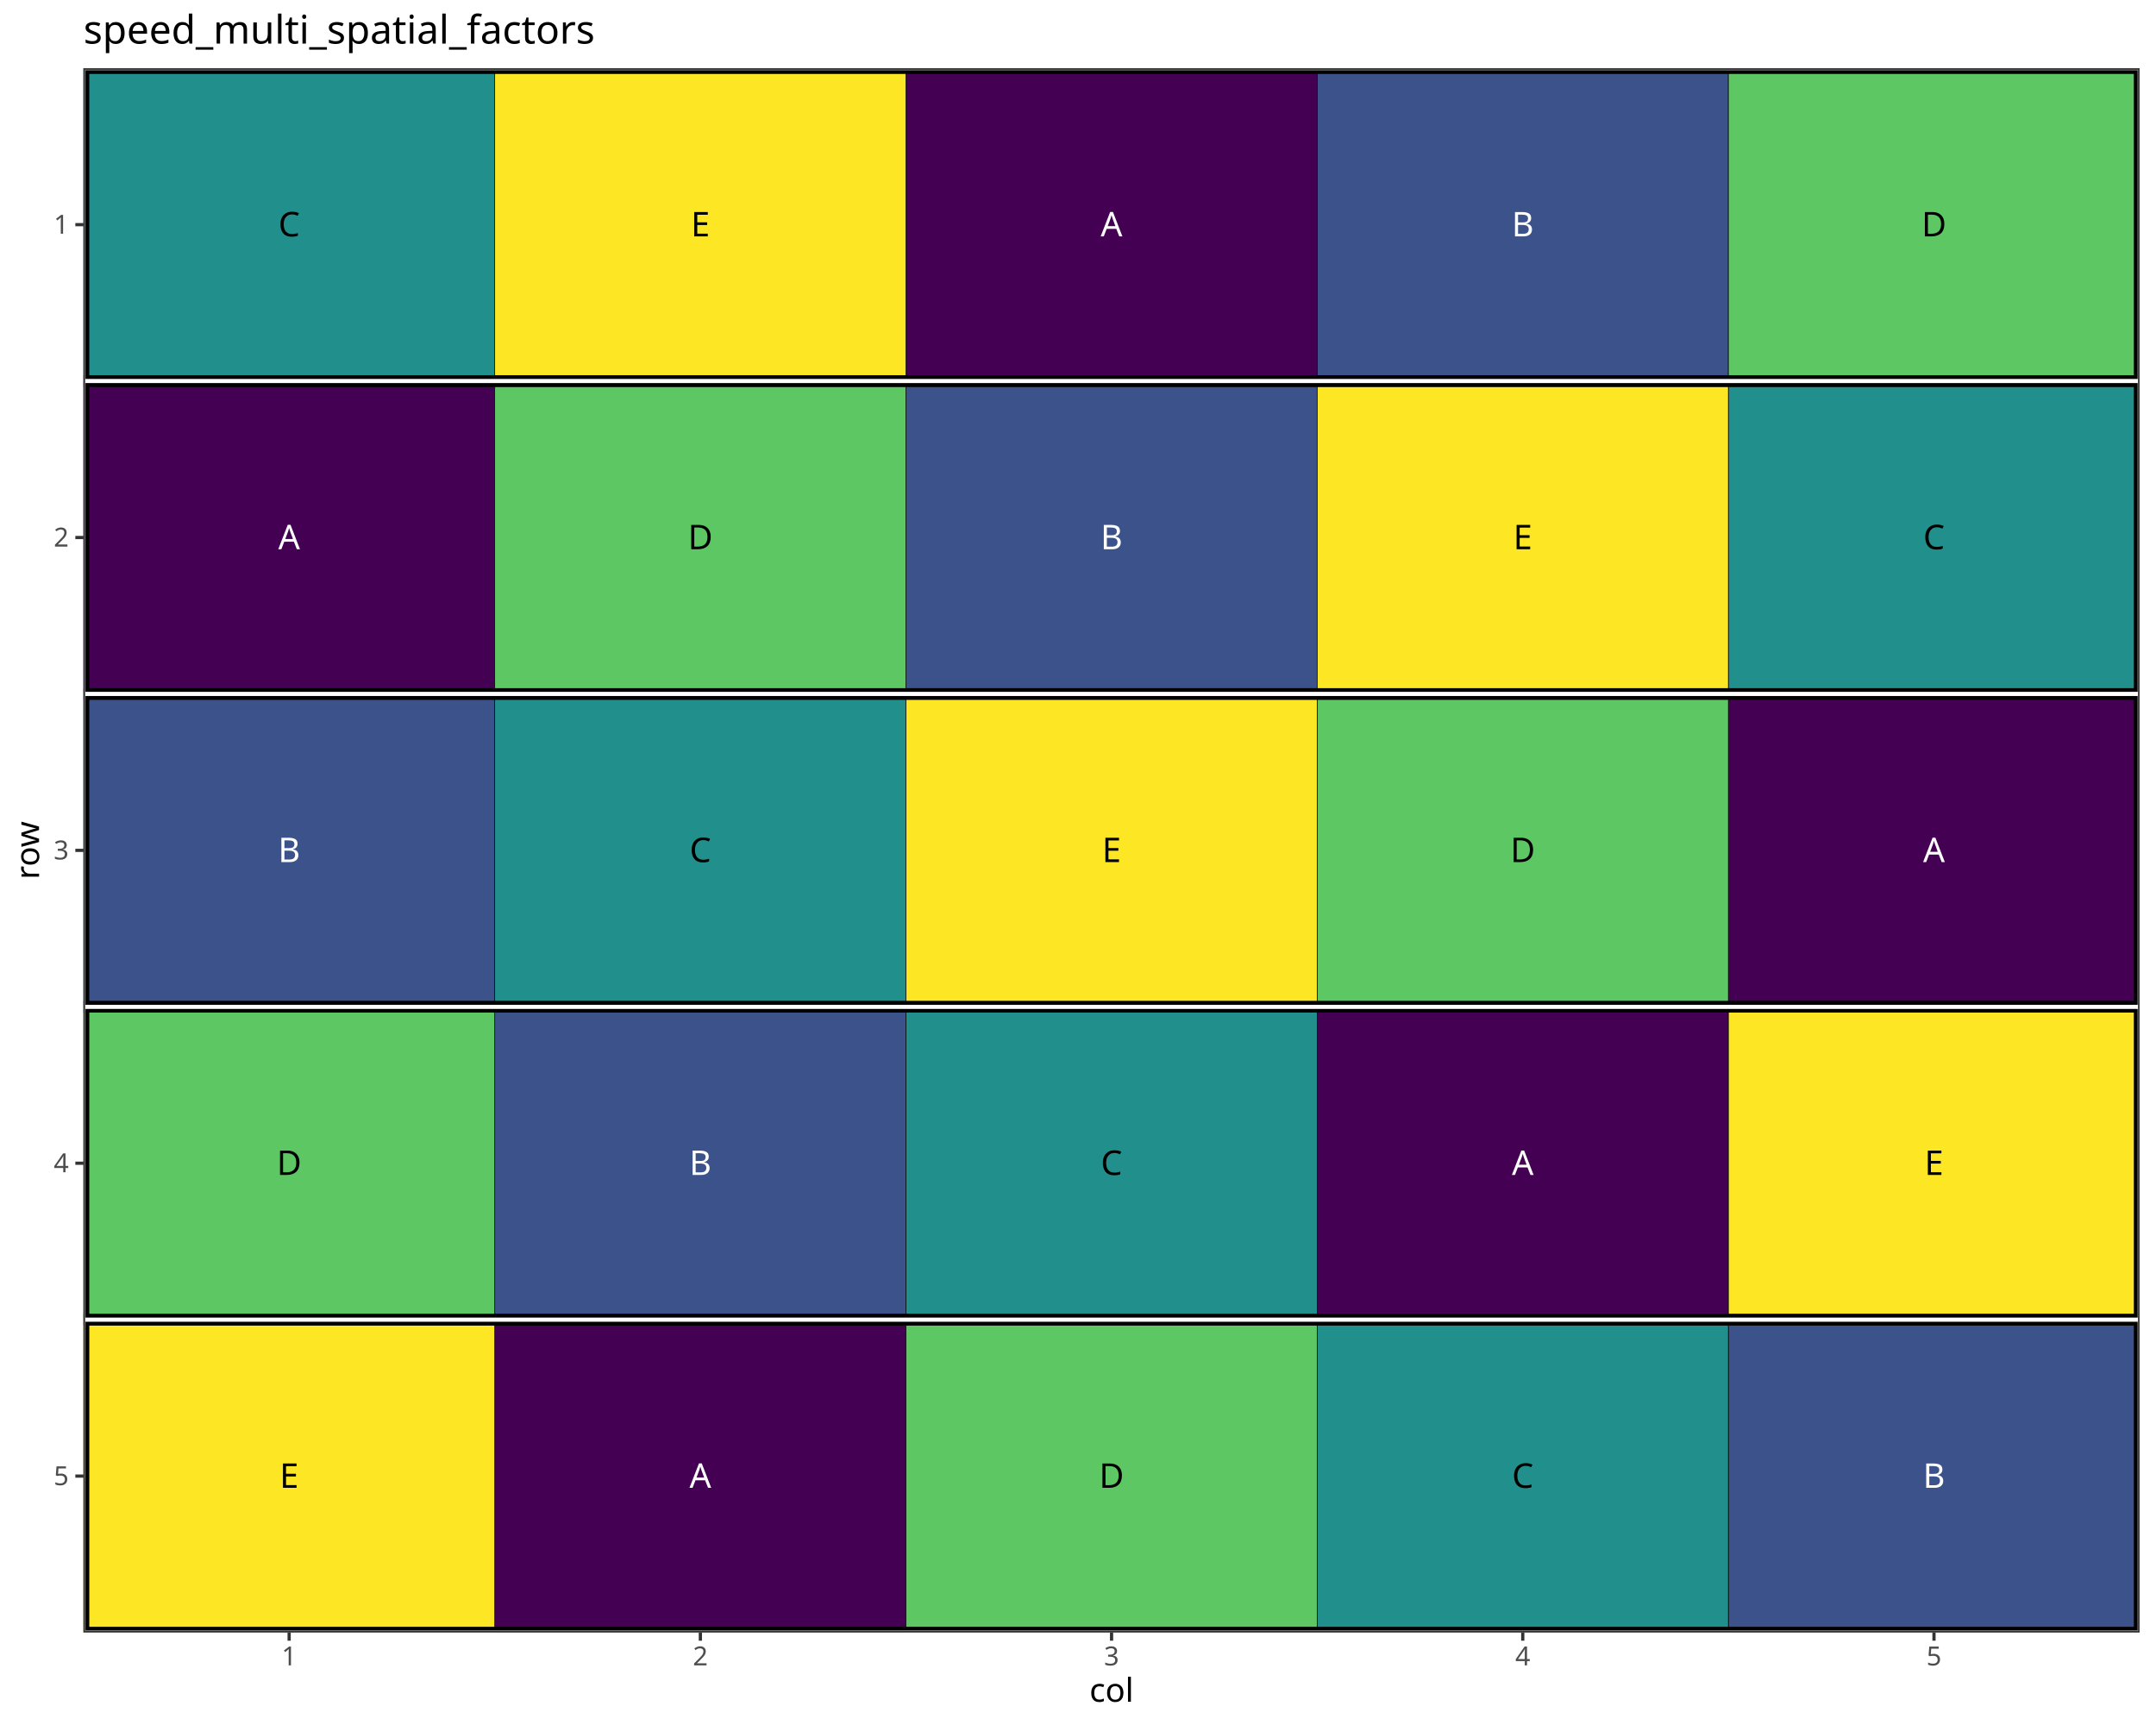
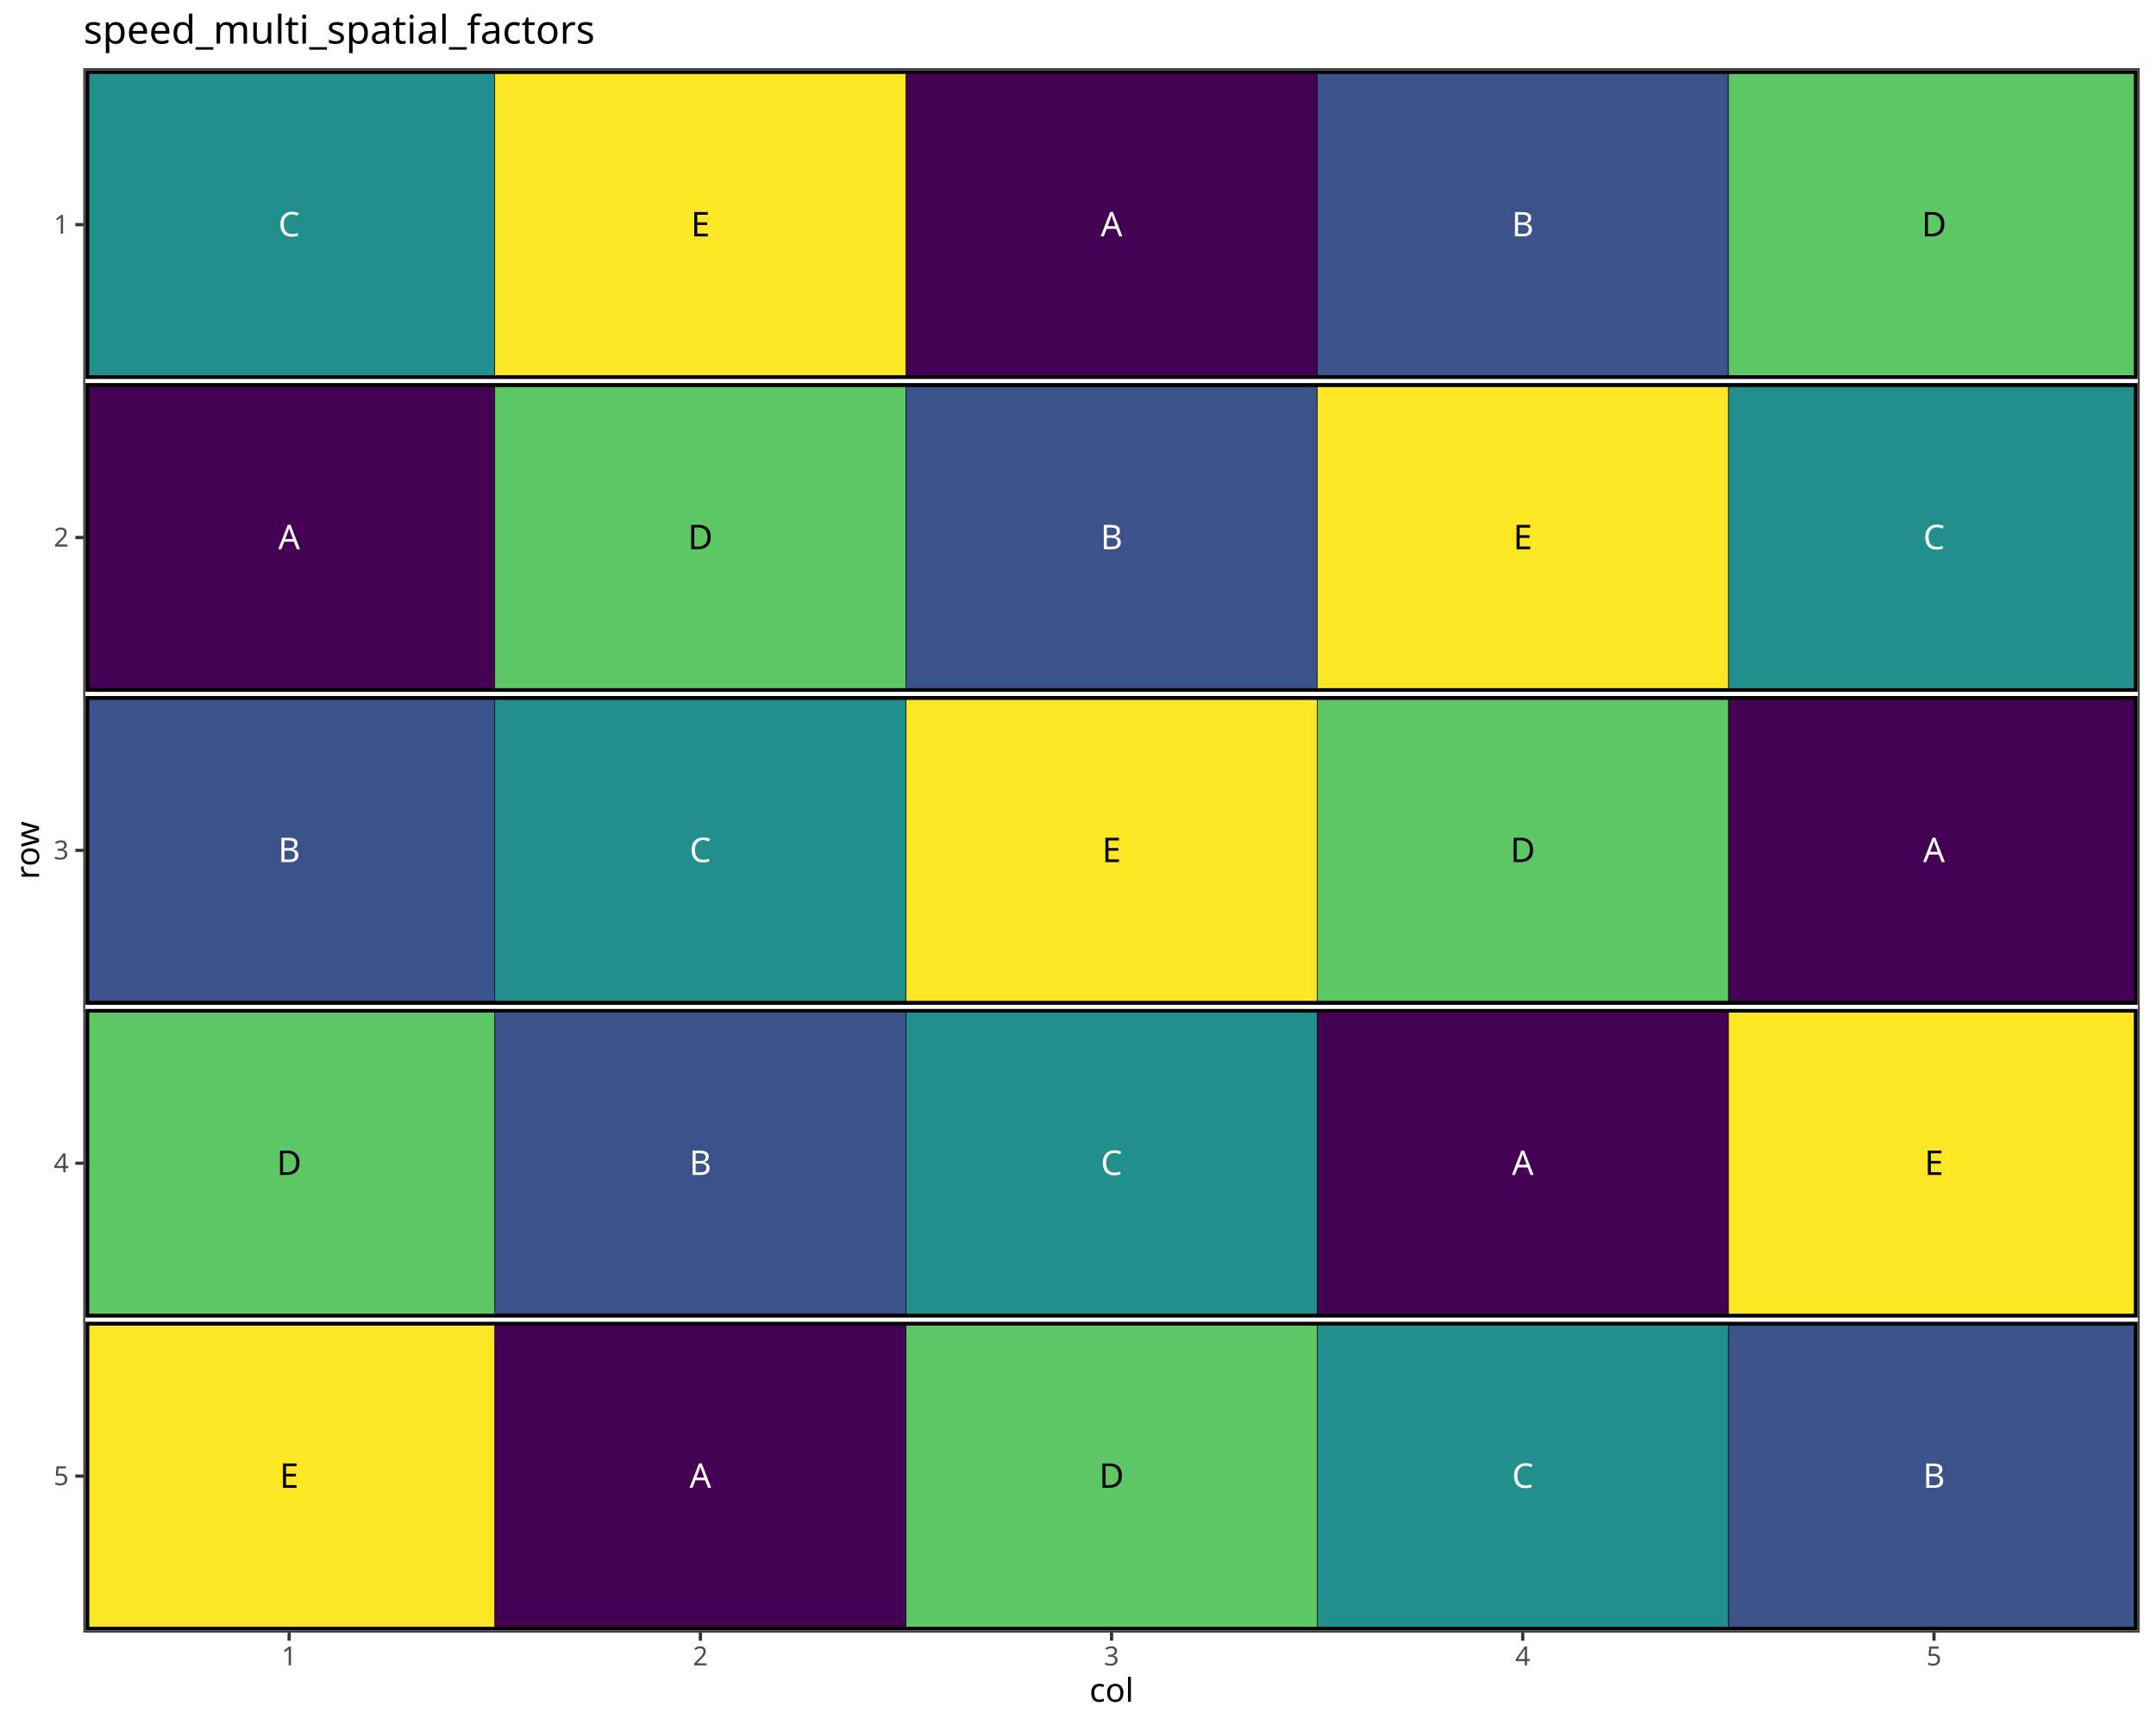
<svg xmlns="http://www.w3.org/2000/svg" class="svglite" data-engine-version="2.0" width="720.00pt" height="576.00pt" viewBox="0 0 720.00 576.00">
  <defs>
    <style type="text/css">
    .svglite line, .svglite polyline, .svglite polygon, .svglite path, .svglite rect, .svglite circle {
      fill: none;
      stroke: #000000;
      stroke-linecap: round;
      stroke-linejoin: round;
      stroke-miterlimit: 10.00;
    }
  </style>
  </defs>
  <rect width="100%" height="100%" style="stroke: none; fill: #FFFFFF;" />
  <defs>
    <clipPath id="cpMC4wMHw3MjAuMDB8MC4wMHw1NzYuMDA=">
      <rect x="0.00" y="0.00" width="720.00" height="576.00" />
    </clipPath>
  </defs>
  <g clip-path="url(#cpMC4wMHw3MjAuMDB8MC4wMHw1NzYuMDA=)">
    <rect x="0.00" y="0.00" width="720.00" height="576.00" style="stroke-width: 1.07; stroke: #FFFFFF; fill: #FFFFFF;" />
  </g>
  <defs>
    <clipPath id="cpMjcuOTB8NzE0LjUyfDIyLjc4fDU0NS4xMQ==">
      <rect x="27.90" y="22.78" width="686.62" height="522.33" />
    </clipPath>
  </defs>
  <g clip-path="url(#cpMjcuOTB8NzE0LjUyfDIyLjc4fDU0NS4xMQ==)">
    <rect x="27.90" y="22.78" width="686.62" height="522.33" style="stroke-width: 1.07; stroke: none; fill: #FFFFFF;" />
    <polyline points="27.90,22.78 714.52,22.78 " style="stroke-width: 0.53; stroke: #EBEBEB; stroke-linecap: butt;" />
    <polyline points="27.90,127.25 714.52,127.25 " style="stroke-width: 0.53; stroke: #EBEBEB; stroke-linecap: butt;" />
    <polyline points="27.90,231.72 714.52,231.72 " style="stroke-width: 0.53; stroke: #EBEBEB; stroke-linecap: butt;" />
    <polyline points="27.90,336.18 714.52,336.18 " style="stroke-width: 0.53; stroke: #EBEBEB; stroke-linecap: butt;" />
    <polyline points="27.90,440.65 714.52,440.65 " style="stroke-width: 0.53; stroke: #EBEBEB; stroke-linecap: butt;" />
    <polyline points="27.90,545.11 714.52,545.11 " style="stroke-width: 0.53; stroke: #EBEBEB; stroke-linecap: butt;" />
    <polyline points="27.90,545.11 27.90,22.78 " style="stroke-width: 0.53; stroke: #EBEBEB; stroke-linecap: butt;" />
    <polyline points="165.22,545.11 165.22,22.78 " style="stroke-width: 0.53; stroke: #EBEBEB; stroke-linecap: butt;" />
    <polyline points="302.55,545.11 302.55,22.78 " style="stroke-width: 0.53; stroke: #EBEBEB; stroke-linecap: butt;" />
    <polyline points="439.87,545.11 439.87,22.78 " style="stroke-width: 0.53; stroke: #EBEBEB; stroke-linecap: butt;" />
    <polyline points="577.20,545.11 577.20,22.78 " style="stroke-width: 0.53; stroke: #EBEBEB; stroke-linecap: butt;" />
    <polyline points="714.52,545.11 714.52,22.78 " style="stroke-width: 0.53; stroke: #EBEBEB; stroke-linecap: butt;" />
    <polyline points="27.90,75.02 714.52,75.02 " style="stroke-width: 1.07; stroke: #EBEBEB; stroke-linecap: butt;" />
    <polyline points="27.90,179.48 714.52,179.48 " style="stroke-width: 1.07; stroke: #EBEBEB; stroke-linecap: butt;" />
    <polyline points="27.90,283.95 714.52,283.95 " style="stroke-width: 1.07; stroke: #EBEBEB; stroke-linecap: butt;" />
    <polyline points="27.90,388.41 714.52,388.41 " style="stroke-width: 1.07; stroke: #EBEBEB; stroke-linecap: butt;" />
    <polyline points="27.90,492.88 714.52,492.88 " style="stroke-width: 1.07; stroke: #EBEBEB; stroke-linecap: butt;" />
    <polyline points="96.56,545.11 96.56,22.78 " style="stroke-width: 1.07; stroke: #EBEBEB; stroke-linecap: butt;" />
    <polyline points="233.89,545.11 233.89,22.78 " style="stroke-width: 1.07; stroke: #EBEBEB; stroke-linecap: butt;" />
    <polyline points="371.21,545.11 371.21,22.78 " style="stroke-width: 1.07; stroke: #EBEBEB; stroke-linecap: butt;" />
    <polyline points="508.53,545.11 508.53,22.78 " style="stroke-width: 1.07; stroke: #EBEBEB; stroke-linecap: butt;" />
    <polyline points="645.86,545.11 645.86,22.78 " style="stroke-width: 1.07; stroke: #EBEBEB; stroke-linecap: butt;" />
    <rect x="302.55" y="22.78" width="137.32" height="104.47" style="stroke-width: 0.21; stroke-linecap: butt; stroke-linejoin: miter; fill: #440154;" />
    <rect x="577.20" y="231.72" width="137.32" height="104.47" style="stroke-width: 0.21; stroke-linecap: butt; stroke-linejoin: miter; fill: #440154;" />
    <rect x="439.87" y="336.18" width="137.32" height="104.47" style="stroke-width: 0.21; stroke-linecap: butt; stroke-linejoin: miter; fill: #440154;" />
    <rect x="27.90" y="127.25" width="137.32" height="104.47" style="stroke-width: 0.21; stroke-linecap: butt; stroke-linejoin: miter; fill: #440154;" />
    <rect x="165.22" y="440.65" width="137.32" height="104.47" style="stroke-width: 0.21; stroke-linecap: butt; stroke-linejoin: miter; fill: #440154;" />
    <rect x="27.90" y="231.72" width="137.32" height="104.47" style="stroke-width: 0.21; stroke-linecap: butt; stroke-linejoin: miter; fill: #3B528B;" />
    <rect x="439.87" y="22.78" width="137.32" height="104.47" style="stroke-width: 0.21; stroke-linecap: butt; stroke-linejoin: miter; fill: #3B528B;" />
    <rect x="165.22" y="336.18" width="137.32" height="104.47" style="stroke-width: 0.21; stroke-linecap: butt; stroke-linejoin: miter; fill: #3B528B;" />
    <rect x="302.55" y="127.25" width="137.32" height="104.47" style="stroke-width: 0.21; stroke-linecap: butt; stroke-linejoin: miter; fill: #3B528B;" />
    <rect x="577.20" y="440.65" width="137.32" height="104.47" style="stroke-width: 0.21; stroke-linecap: butt; stroke-linejoin: miter; fill: #3B528B;" />
    <rect x="27.90" y="22.78" width="137.32" height="104.47" style="stroke-width: 0.21; stroke-linecap: butt; stroke-linejoin: miter; fill: #21908C;" />
    <rect x="577.20" y="127.25" width="137.32" height="104.47" style="stroke-width: 0.21; stroke-linecap: butt; stroke-linejoin: miter; fill: #21908C;" />
    <rect x="165.22" y="231.72" width="137.32" height="104.47" style="stroke-width: 0.21; stroke-linecap: butt; stroke-linejoin: miter; fill: #21908C;" />
    <rect x="302.55" y="336.18" width="137.32" height="104.47" style="stroke-width: 0.21; stroke-linecap: butt; stroke-linejoin: miter; fill: #21908C;" />
    <rect x="439.87" y="440.65" width="137.32" height="104.47" style="stroke-width: 0.21; stroke-linecap: butt; stroke-linejoin: miter; fill: #21908C;" />
    <rect x="165.22" y="127.25" width="137.32" height="104.47" style="stroke-width: 0.21; stroke-linecap: butt; stroke-linejoin: miter; fill: #5DC863;" />
    <rect x="439.87" y="231.72" width="137.32" height="104.47" style="stroke-width: 0.21; stroke-linecap: butt; stroke-linejoin: miter; fill: #5DC863;" />
    <rect x="302.55" y="440.65" width="137.32" height="104.47" style="stroke-width: 0.21; stroke-linecap: butt; stroke-linejoin: miter; fill: #5DC863;" />
    <rect x="27.90" y="336.18" width="137.32" height="104.47" style="stroke-width: 0.21; stroke-linecap: butt; stroke-linejoin: miter; fill: #5DC863;" />
    <rect x="577.20" y="22.78" width="137.32" height="104.47" style="stroke-width: 0.21; stroke-linecap: butt; stroke-linejoin: miter; fill: #5DC863;" />
    <rect x="439.87" y="127.25" width="137.32" height="104.47" style="stroke-width: 0.21; stroke-linecap: butt; stroke-linejoin: miter; fill: #FDE725;" />
    <rect x="302.55" y="231.72" width="137.32" height="104.47" style="stroke-width: 0.21; stroke-linecap: butt; stroke-linejoin: miter; fill: #FDE725;" />
    <rect x="165.22" y="22.78" width="137.32" height="104.47" style="stroke-width: 0.21; stroke-linecap: butt; stroke-linejoin: miter; fill: #FDE725;" />
    <rect x="577.20" y="336.18" width="137.32" height="104.47" style="stroke-width: 0.21; stroke-linecap: butt; stroke-linejoin: miter; fill: #FDE725;" />
    <rect x="27.90" y="440.65" width="137.32" height="104.47" style="stroke-width: 0.21; stroke-linecap: butt; stroke-linejoin: miter; fill: #FDE725;" />
    <text x="371.21" y="78.93" text-anchor="middle" style="font-size: 11.38px; fill: #FFFFFF; font-family: sans;" textLength="7.59px" lengthAdjust="spacingAndGlyphs">A</text>
    <text x="645.86" y="287.86" text-anchor="middle" style="font-size: 11.38px; fill: #FFFFFF; font-family: sans;" textLength="7.59px" lengthAdjust="spacingAndGlyphs">A</text>
    <text x="508.53" y="392.33" text-anchor="middle" style="font-size: 11.38px; fill: #FFFFFF; font-family: sans;" textLength="7.59px" lengthAdjust="spacingAndGlyphs">A</text>
    <text x="96.56" y="183.40" text-anchor="middle" style="font-size: 11.38px; fill: #FFFFFF; font-family: sans;" textLength="7.59px" lengthAdjust="spacingAndGlyphs">A</text>
    <text x="233.89" y="496.80" text-anchor="middle" style="font-size: 11.38px; fill: #FFFFFF; font-family: sans;" textLength="7.59px" lengthAdjust="spacingAndGlyphs">A</text>
    <text x="96.56" y="287.86" text-anchor="middle" style="font-size: 11.38px; fill: #FFFFFF; font-family: sans;" textLength="7.59px" lengthAdjust="spacingAndGlyphs">B</text>
    <text x="508.53" y="78.93" text-anchor="middle" style="font-size: 11.38px; fill: #FFFFFF; font-family: sans;" textLength="7.59px" lengthAdjust="spacingAndGlyphs">B</text>
    <text x="233.89" y="392.33" text-anchor="middle" style="font-size: 11.38px; fill: #FFFFFF; font-family: sans;" textLength="7.59px" lengthAdjust="spacingAndGlyphs">B</text>
    <text x="371.21" y="183.40" text-anchor="middle" style="font-size: 11.38px; fill: #FFFFFF; font-family: sans;" textLength="7.59px" lengthAdjust="spacingAndGlyphs">B</text>
    <text x="645.86" y="496.80" text-anchor="middle" style="font-size: 11.38px; fill: #FFFFFF; font-family: sans;" textLength="7.59px" lengthAdjust="spacingAndGlyphs">B</text>
-     <text x="96.56" y="78.93" text-anchor="middle" style="font-size: 11.38px; font-family: sans;" textLength="8.22px" lengthAdjust="spacingAndGlyphs">C</text>
-     <text x="645.86" y="183.40" text-anchor="middle" style="font-size: 11.38px; font-family: sans;" textLength="8.22px" lengthAdjust="spacingAndGlyphs">C</text>
-     <text x="233.89" y="287.86" text-anchor="middle" style="font-size: 11.38px; font-family: sans;" textLength="8.22px" lengthAdjust="spacingAndGlyphs">C</text>
-     <text x="371.21" y="392.33" text-anchor="middle" style="font-size: 11.38px; font-family: sans;" textLength="8.22px" lengthAdjust="spacingAndGlyphs">C</text>
-     <text x="508.53" y="496.80" text-anchor="middle" style="font-size: 11.38px; font-family: sans;" textLength="8.22px" lengthAdjust="spacingAndGlyphs">C</text>
+     <text x="96.56" y="78.93" text-anchor="middle" style="font-size: 11.38px; fill: #FFFFFF; font-family: sans;" textLength="8.22px" lengthAdjust="spacingAndGlyphs">C</text>
+     <text x="645.86" y="183.40" text-anchor="middle" style="font-size: 11.38px; fill: #FFFFFF; font-family: sans;" textLength="8.22px" lengthAdjust="spacingAndGlyphs">C</text>
+     <text x="233.89" y="287.86" text-anchor="middle" style="font-size: 11.38px; fill: #FFFFFF; font-family: sans;" textLength="8.22px" lengthAdjust="spacingAndGlyphs">C</text>
+     <text x="371.21" y="392.33" text-anchor="middle" style="font-size: 11.38px; fill: #FFFFFF; font-family: sans;" textLength="8.22px" lengthAdjust="spacingAndGlyphs">C</text>
+     <text x="508.53" y="496.80" text-anchor="middle" style="font-size: 11.38px; fill: #FFFFFF; font-family: sans;" textLength="8.22px" lengthAdjust="spacingAndGlyphs">C</text>
    <text x="233.89" y="183.40" text-anchor="middle" style="font-size: 11.38px; font-family: sans;" textLength="8.22px" lengthAdjust="spacingAndGlyphs">D</text>
    <text x="508.53" y="287.86" text-anchor="middle" style="font-size: 11.38px; font-family: sans;" textLength="8.22px" lengthAdjust="spacingAndGlyphs">D</text>
    <text x="371.21" y="496.80" text-anchor="middle" style="font-size: 11.38px; font-family: sans;" textLength="8.22px" lengthAdjust="spacingAndGlyphs">D</text>
    <text x="96.56" y="392.33" text-anchor="middle" style="font-size: 11.38px; font-family: sans;" textLength="8.22px" lengthAdjust="spacingAndGlyphs">D</text>
    <text x="645.86" y="78.93" text-anchor="middle" style="font-size: 11.38px; font-family: sans;" textLength="8.22px" lengthAdjust="spacingAndGlyphs">D</text>
    <text x="508.53" y="183.40" text-anchor="middle" style="font-size: 11.38px; font-family: sans;" textLength="7.59px" lengthAdjust="spacingAndGlyphs">E</text>
    <text x="371.21" y="287.86" text-anchor="middle" style="font-size: 11.38px; font-family: sans;" textLength="7.59px" lengthAdjust="spacingAndGlyphs">E</text>
    <text x="233.89" y="78.93" text-anchor="middle" style="font-size: 11.38px; font-family: sans;" textLength="7.59px" lengthAdjust="spacingAndGlyphs">E</text>
    <text x="645.86" y="392.33" text-anchor="middle" style="font-size: 11.38px; font-family: sans;" textLength="7.59px" lengthAdjust="spacingAndGlyphs">E</text>
    <text x="96.56" y="496.80" text-anchor="middle" style="font-size: 11.38px; font-family: sans;" textLength="7.59px" lengthAdjust="spacingAndGlyphs">E</text>
    <rect x="27.90" y="22.78" width="686.62" height="104.47" style="stroke-width: 3.84; stroke-linecap: butt; stroke-linejoin: miter;" />
    <rect x="27.90" y="127.25" width="686.62" height="104.47" style="stroke-width: 3.84; stroke-linecap: butt; stroke-linejoin: miter;" />
    <rect x="27.90" y="231.72" width="686.62" height="104.47" style="stroke-width: 3.84; stroke-linecap: butt; stroke-linejoin: miter;" />
    <rect x="27.90" y="336.18" width="686.62" height="104.47" style="stroke-width: 3.84; stroke-linecap: butt; stroke-linejoin: miter;" />
    <rect x="27.90" y="440.65" width="686.62" height="104.47" style="stroke-width: 3.84; stroke-linecap: butt; stroke-linejoin: miter;" />
    <rect x="27.90" y="22.78" width="686.62" height="104.47" style="stroke-width: 1.28; stroke: #FFFFFF; stroke-linecap: butt; stroke-linejoin: miter;" />
    <rect x="27.90" y="127.25" width="686.62" height="104.47" style="stroke-width: 1.28; stroke: #FFFFFF; stroke-linecap: butt; stroke-linejoin: miter;" />
    <rect x="27.90" y="231.72" width="686.62" height="104.47" style="stroke-width: 1.28; stroke: #FFFFFF; stroke-linecap: butt; stroke-linejoin: miter;" />
    <rect x="27.90" y="336.18" width="686.62" height="104.47" style="stroke-width: 1.28; stroke: #FFFFFF; stroke-linecap: butt; stroke-linejoin: miter;" />
    <rect x="27.90" y="440.65" width="686.62" height="104.47" style="stroke-width: 1.28; stroke: #FFFFFF; stroke-linecap: butt; stroke-linejoin: miter;" />
    <rect x="27.90" y="22.78" width="686.62" height="522.33" style="stroke-width: 1.07; stroke: #333333;" />
  </g>
  <g clip-path="url(#cpMC4wMHw3MjAuMDB8MC4wMHw1NzYuMDA=)">
    <text x="22.97" y="78.04" text-anchor="end" style="font-size: 8.80px; fill: #4D4D4D; font-family: sans;" textLength="4.89px" lengthAdjust="spacingAndGlyphs">1</text>
    <text x="22.97" y="182.51" text-anchor="end" style="font-size: 8.80px; fill: #4D4D4D; font-family: sans;" textLength="4.89px" lengthAdjust="spacingAndGlyphs">2</text>
    <text x="22.97" y="286.98" text-anchor="end" style="font-size: 8.80px; fill: #4D4D4D; font-family: sans;" textLength="4.89px" lengthAdjust="spacingAndGlyphs">3</text>
    <text x="22.97" y="391.44" text-anchor="end" style="font-size: 8.80px; fill: #4D4D4D; font-family: sans;" textLength="4.89px" lengthAdjust="spacingAndGlyphs">4</text>
    <text x="22.97" y="495.91" text-anchor="end" style="font-size: 8.80px; fill: #4D4D4D; font-family: sans;" textLength="4.89px" lengthAdjust="spacingAndGlyphs">5</text>
    <polyline points="25.16,75.02 27.90,75.02 " style="stroke-width: 1.07; stroke: #333333; stroke-linecap: butt;" />
    <polyline points="25.16,179.48 27.90,179.48 " style="stroke-width: 1.07; stroke: #333333; stroke-linecap: butt;" />
    <polyline points="25.16,283.95 27.90,283.95 " style="stroke-width: 1.07; stroke: #333333; stroke-linecap: butt;" />
    <polyline points="25.16,388.41 27.90,388.41 " style="stroke-width: 1.07; stroke: #333333; stroke-linecap: butt;" />
    <polyline points="25.16,492.88 27.90,492.88 " style="stroke-width: 1.07; stroke: #333333; stroke-linecap: butt;" />
    <polyline points="96.56,547.85 96.56,545.11 " style="stroke-width: 1.07; stroke: #333333; stroke-linecap: butt;" />
    <polyline points="233.89,547.85 233.89,545.11 " style="stroke-width: 1.07; stroke: #333333; stroke-linecap: butt;" />
    <polyline points="371.21,547.85 371.21,545.11 " style="stroke-width: 1.07; stroke: #333333; stroke-linecap: butt;" />
    <polyline points="508.53,547.85 508.53,545.11 " style="stroke-width: 1.07; stroke: #333333; stroke-linecap: butt;" />
    <polyline points="645.86,547.85 645.86,545.11 " style="stroke-width: 1.07; stroke: #333333; stroke-linecap: butt;" />
    <text x="96.56" y="556.10" text-anchor="middle" style="font-size: 8.80px; fill: #4D4D4D; font-family: sans;" textLength="4.89px" lengthAdjust="spacingAndGlyphs">1</text>
    <text x="233.89" y="556.10" text-anchor="middle" style="font-size: 8.80px; fill: #4D4D4D; font-family: sans;" textLength="4.89px" lengthAdjust="spacingAndGlyphs">2</text>
    <text x="371.21" y="556.10" text-anchor="middle" style="font-size: 8.80px; fill: #4D4D4D; font-family: sans;" textLength="4.89px" lengthAdjust="spacingAndGlyphs">3</text>
    <text x="508.53" y="556.10" text-anchor="middle" style="font-size: 8.80px; fill: #4D4D4D; font-family: sans;" textLength="4.89px" lengthAdjust="spacingAndGlyphs">4</text>
    <text x="645.86" y="556.10" text-anchor="middle" style="font-size: 8.80px; fill: #4D4D4D; font-family: sans;" textLength="4.89px" lengthAdjust="spacingAndGlyphs">5</text>
    <text x="371.21" y="568.24" text-anchor="middle" style="font-size: 11.00px; font-family: sans;" textLength="14.06px" lengthAdjust="spacingAndGlyphs">col</text>
    <text transform="translate(13.05,283.95) rotate(-90)" text-anchor="middle" style="font-size: 11.00px; font-family: sans;" textLength="17.73px" lengthAdjust="spacingAndGlyphs">row</text>
    <text x="27.90" y="14.56" style="font-size: 13.20px; font-family: sans;" textLength="163.65px" lengthAdjust="spacingAndGlyphs">speed_multi_spatial_factors</text>
  </g>
</svg>
